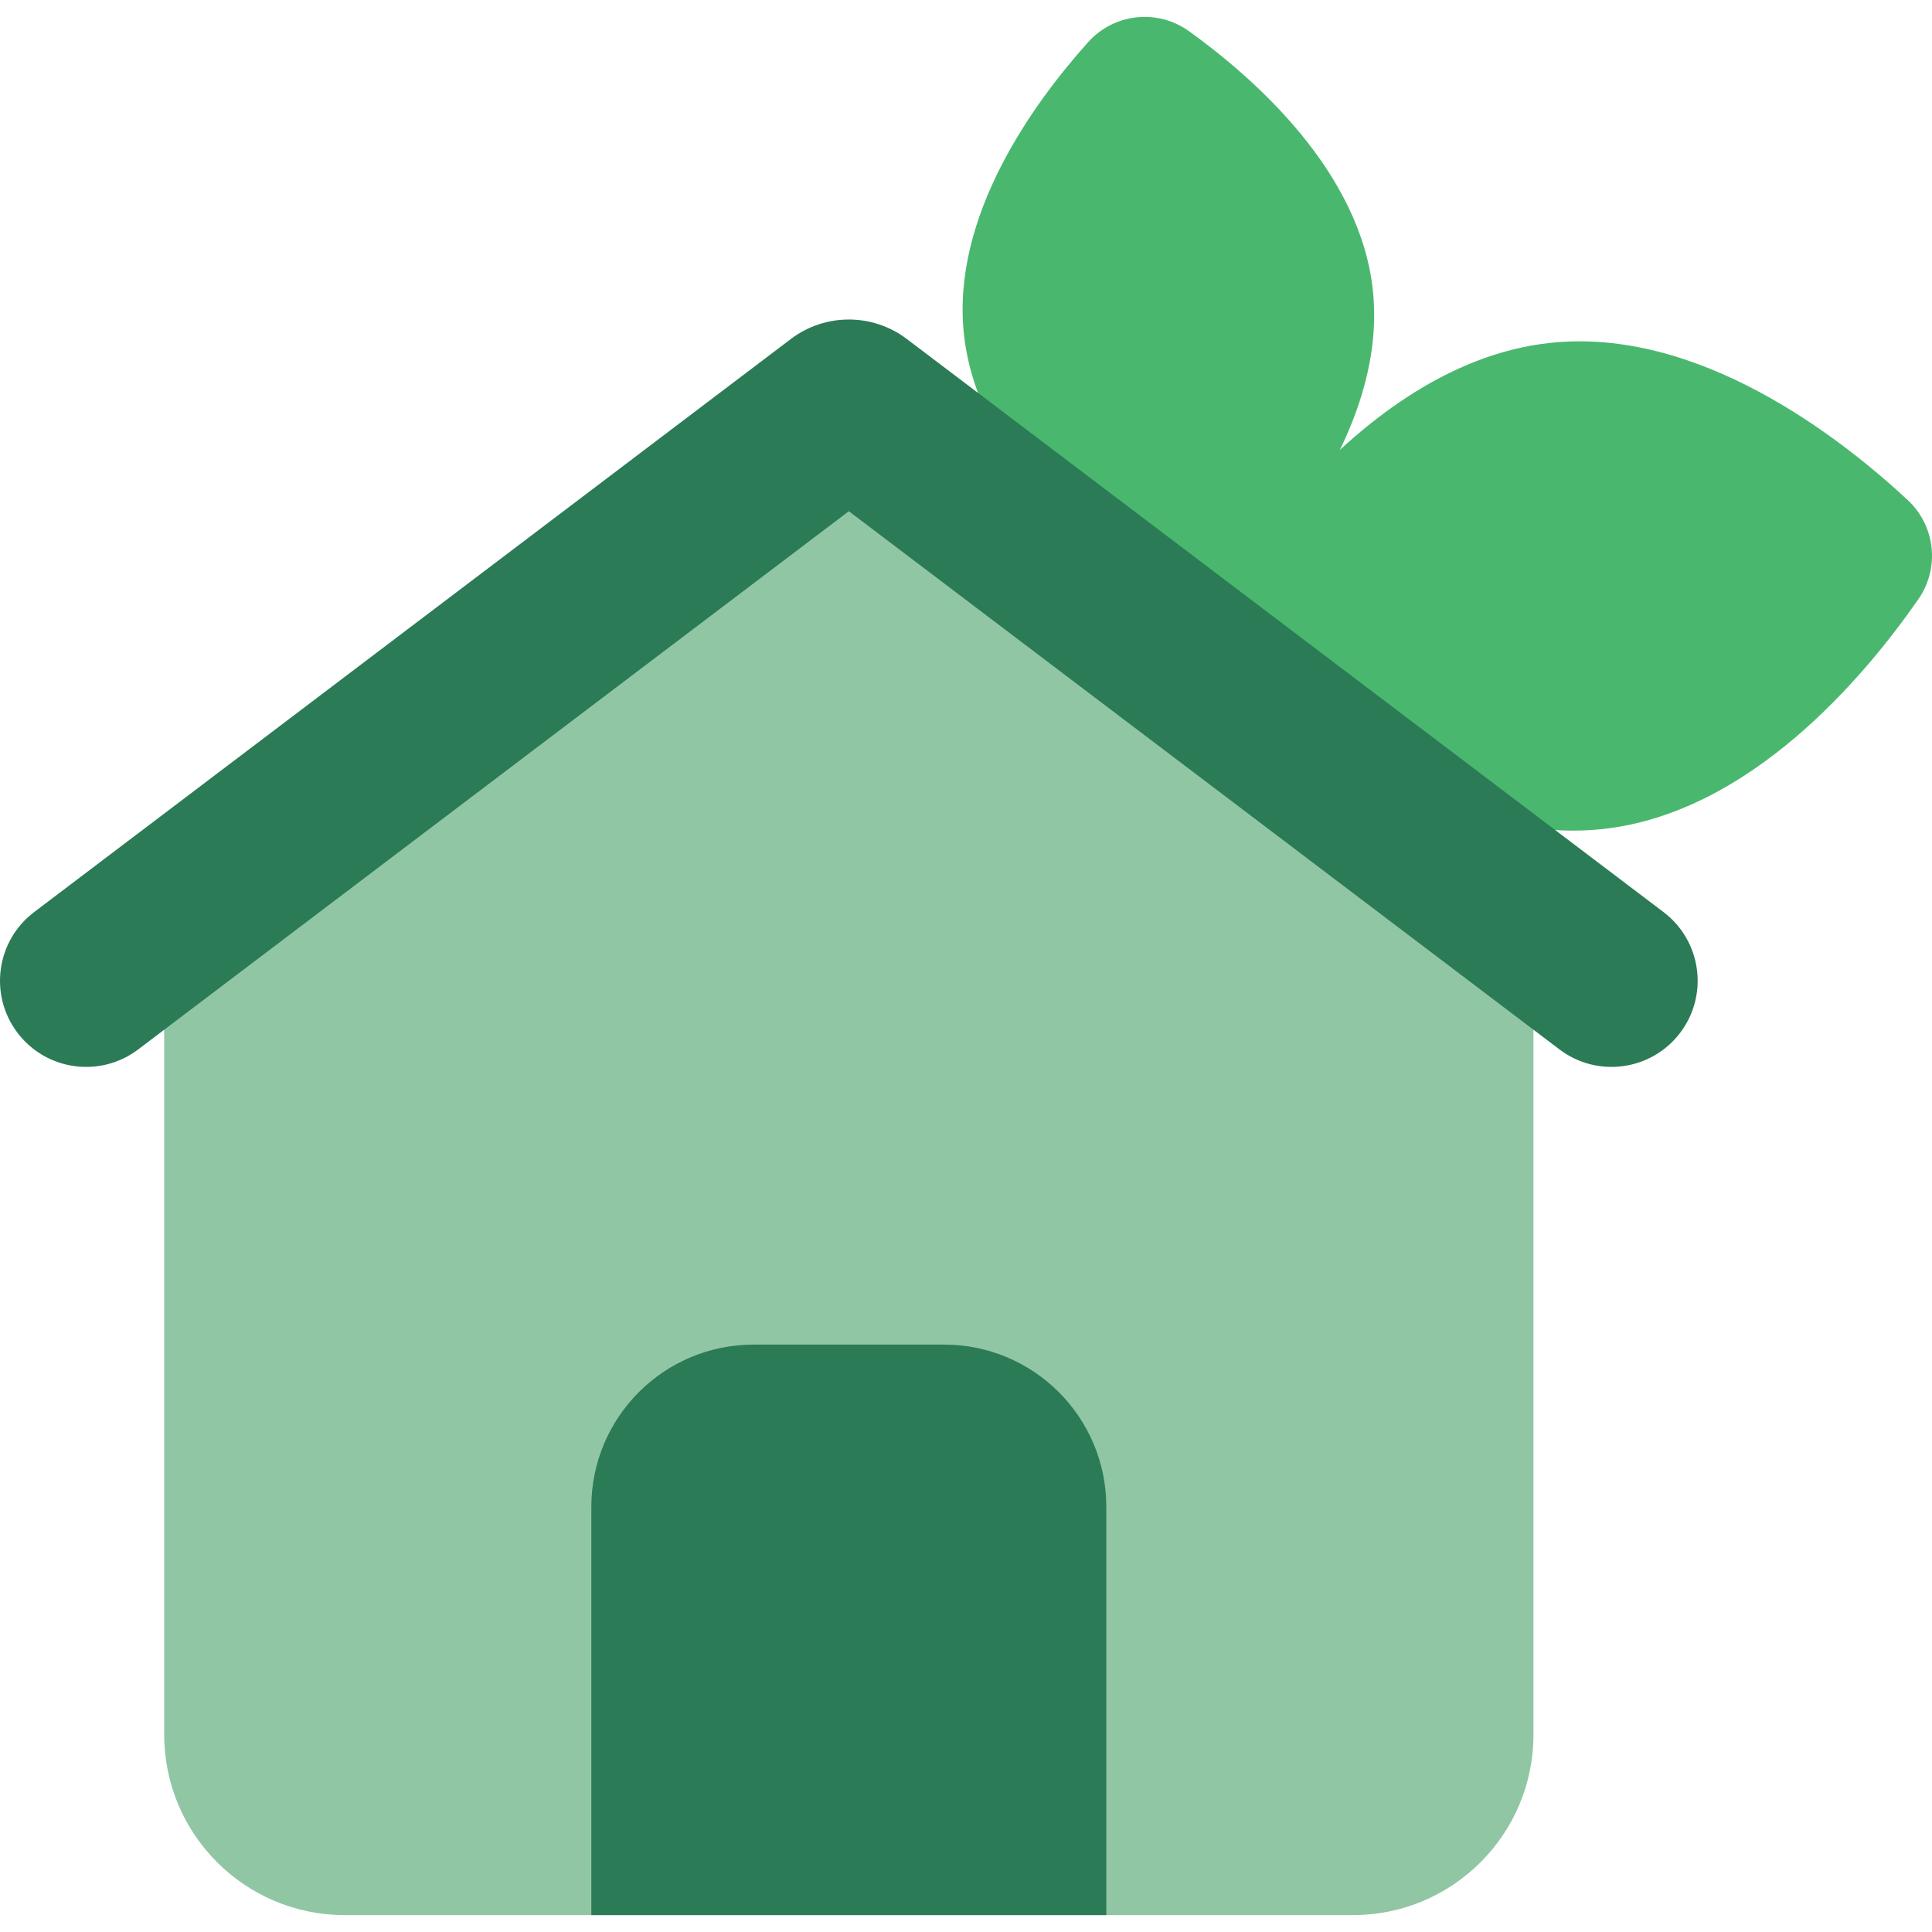
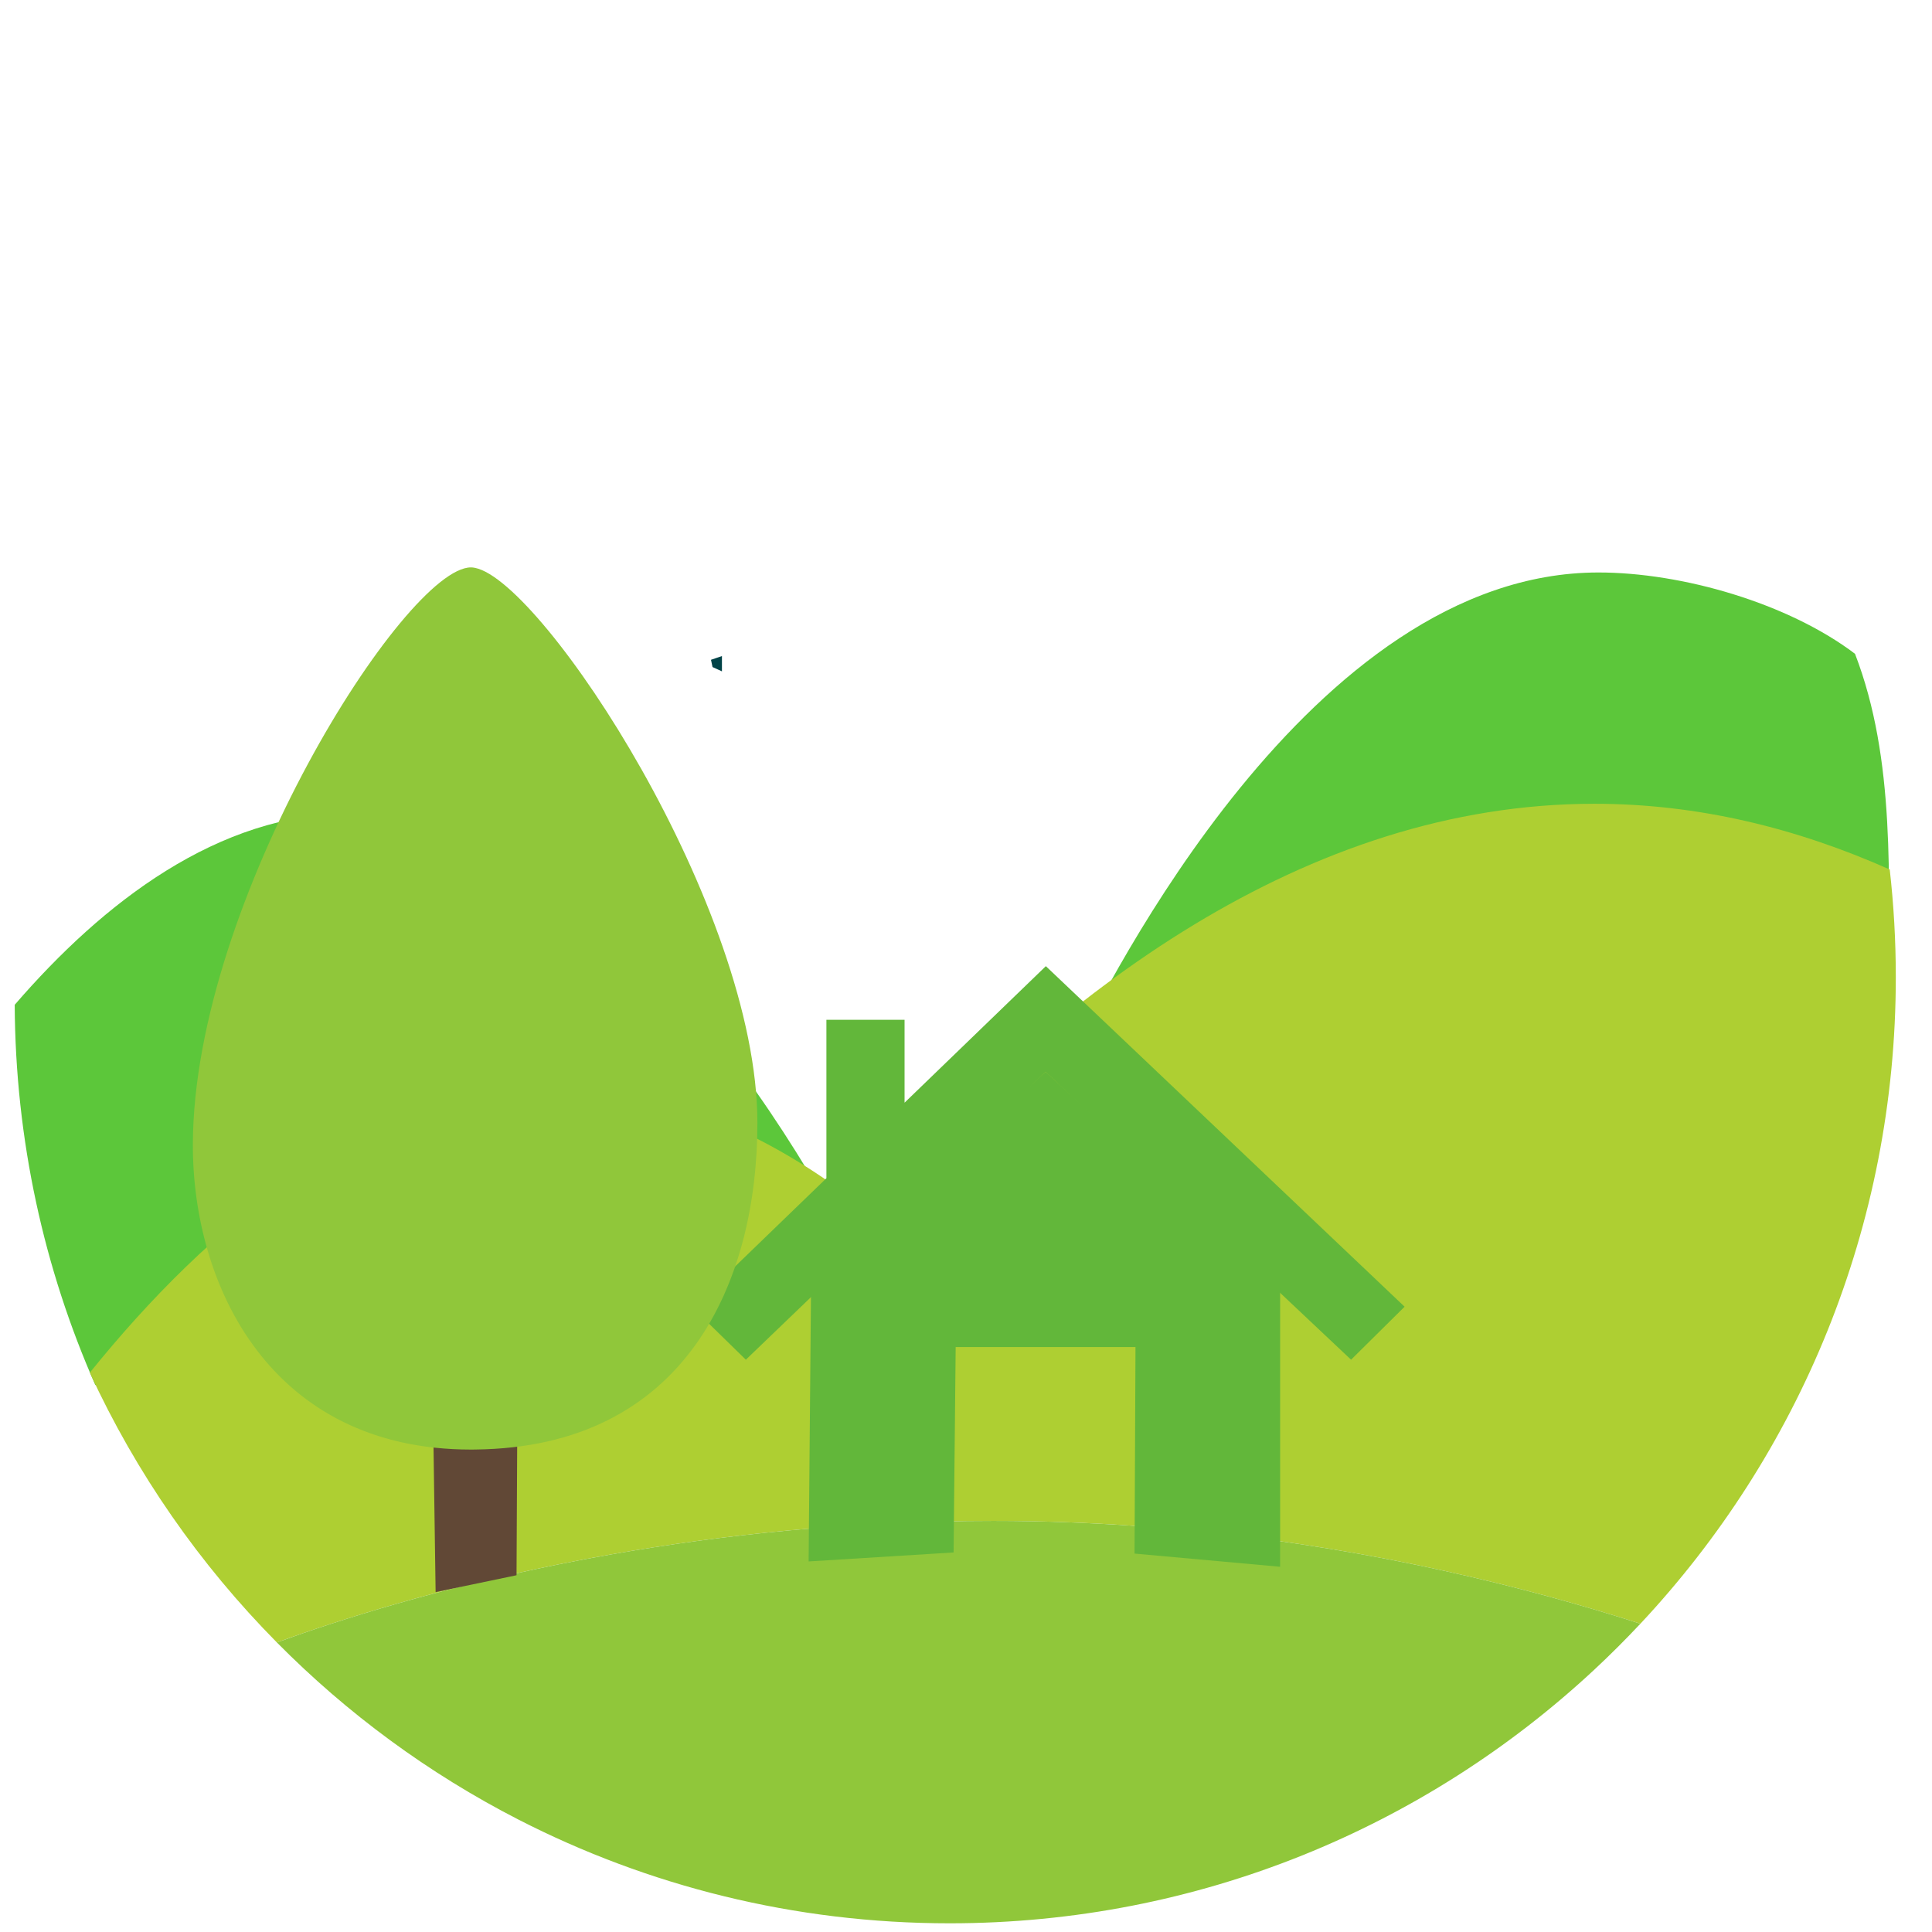
<svg xmlns="http://www.w3.org/2000/svg" version="1.1" id="Layer_1" x="0px" y="0px" viewBox="0 0 336.391 336.391" style="enable-background:new 0 0 336.391 336.391;" xml:space="preserve">
-   <g id="XMLID_985_">
-     <g id="XMLID_986_">
-       <path id="XMLID_33_" style="fill:#49B86E;" d="M279.029,144.352c-36.175,3.909-70.075-35.245-70.075-35.245    s24.752-45.493,60.927-49.403c25.668-2.774,50.19,16.133,62.27,27.35c4.842,4.496,5.636,11.849,1.867,17.275    C324.614,117.869,304.697,141.578,279.029,144.352z" />
-       <path id="XMLID_32_" style="fill:#49B86E;" d="M167.836,58.21c3.288,30.428,41.554,51.247,41.554,51.247    s32.934-28.514,29.645-58.942c-2.224-20.577-20.444-36.761-32.008-45.082c-5.479-3.943-13.043-3.126-17.554,1.897    C179.954,17.931,165.612,37.633,167.836,58.21z" />
+   <defs id="defs43">
+     <clipPath clipPathUnits="userSpaceOnUse" id="clipPath4187">
+       <path d="m 0,566.93 566.93,0 L 566.93,0 0,0 0,566.93 Z" id="path4189" />
+     </clipPath>
+   </defs>
+   <g id="g4921" transform="translate(0,20)">
+     <g id="g11" />
+     <g id="g13" />
+     <g id="g15" />
+     <g id="g17" />
+     <g id="g19" />
+     <g id="g21" />
+     <g id="g23" />
+     <g id="g25" />
+     <g id="g27" />
+     <g id="g29" />
+     <g id="g31" />
+     <g id="g33" />
+     <g id="g35" />
+     <g id="g37" />
+     <g id="g39" />
+     <path d="m 166.917,221.151 -0.364,-1.85 c 0,0 -8.778,-3.701 -14.445,-14.619 -5.669,-10.916 -40.777,-83.079 -90.879,-83.079 -23.275,0 -43.313,15.575 -58.667,33.346 0.111,23.566 5.114,45.961 14.033,66.201 l 44.634,0 105.688,0 z" style="fill:#5cc73a;fill-opacity:1;fill-rule:nonzero;stroke:none" id="path4193" />
+     <path d="m 187.083,162.757 c -5.69,10.918 -14.503,14.619 -14.503,14.619 l -0.366,1.85 106.104,0 48.637,0 c 1.241,-8.182 1.885,-16.562 1.885,-25.094 0,-21.011 1.261,-41.816 -5.854,-60.295 -11.674,-8.84 -30.126,-14.159 -44.667,-14.159 -50.298,0 -85.545,72.163 -91.236,83.078" style="fill:#5cc73a;fill-opacity:1;fill-rule:nonzero;stroke:none" id="path4197" />
+     <path d="m 329.032,131.396 c -16.157,-7.199 -33.346,-11.447 -51.429,-11.447 -50.215,0 -93.542,32.753 -126.943,70.512 -15.633,-12.334 -33.605,-20.924 -53.383,-20.924 -33.1,0 -61.141,24.06 -81.637,49.465 8.082,17.538 19.155,33.411 32.565,46.971 11.428,-4.138 28.161,-9.371 49.072,-13.598 2.934,-0.593 5.95,-1.166 9.046,-1.713 19.369,-3.428 41.834,-5.852 66.639,-5.852 8.542,0 16.857,0.319 24.907,0.89 31.503,2.24 58.909,8.371 79.735,14.541 2.792,0.826 5.466,1.654 8.016,2.472 27.581,-29.454 44.469,-69.045 44.469,-112.58 0,-6.335 -0.359,-12.587 -1.056,-18.737" style="fill:#aecf32;fill-opacity:1;fill-rule:nonzero;stroke:none" id="path4201" />
+     <path d="m 277.602,260.24 c -20.826,-6.17 -48.232,-12.301 -79.735,-14.541 -8.05,-0.571 -16.365,-0.89 -24.907,-0.89 -24.805,0 -47.27,2.424 -66.639,5.852 -3.096,0.547 -6.112,1.121 -9.046,1.713 -20.91,4.227 -37.643,9.46 -49.072,13.598 12.234,12.37 26.411,22.815 42.041,30.833 22.518,11.553 48.047,18.072 75.096,18.072 43.379,0 82.84,-16.764 112.261,-44.169 2.762,-2.574 5.436,-5.239 8.016,-7.996 -2.55,-0.818 -5.224,-1.645 -8.016,-2.472" style="fill:#90c73a;fill-opacity:1;fill-rule:nonzero;stroke:none" id="path4205" />
+     <path d="m 125.697,210.698 0.005,0.024 0,-0.034 -0.005,0.009 z" style="fill:#014347;fill-opacity:1;fill-rule:nonzero;stroke:none" id="path4209" />
+     <path d="m 123.794,94.881 0.269,1.263 1.639,0.747 0,-2.661 -1.908,0.65 z" style="fill:#014347;fill-opacity:1;fill-rule:nonzero;stroke:none" id="path4213" />
+     <g style="fill:#62b73a;fill-opacity:1" transform="translate(5.265006,5.425386)" id="g4917">
+       <path id="path4217" style="fill:#62b73a;fill-opacity:1;fill-rule:nonzero;stroke:none" d="m 176.833,142.798 -24.6,23.77 0,-14.432 -13.608,0 0,27.585 -23.308,22.523 9.281,9.076 52.188,-50.133 53.19,50.133 9.322,-9.227 -62.465,-59.295 z" />
+       <path id="path4221" style="fill:#62b73a;fill-opacity:1;fill-rule:nonzero;stroke:none" d="m 217.622,198.766 -40.836,-37.579 -40.837,37.579 -0.42,47.68 25.243,-1.565 0.361,-35.762 31.308,0 -0.164,35.958 25.347,2.296 0,-48.606 z" />
    </g>
-     <path id="XMLID_989_" style="fill:#91C6A5;" d="M147.794,70.195L28.588,162.793v139.225c0,17.358,14.072,31.43,31.43,31.43h175.554   c17.358,0,31.43-14.072,31.43-31.43V162.793L147.794,70.195z" />
-     <g id="XMLID_990_">
-       <path id="XMLID_991_" style="fill:#2B7B57;" d="M271.532,182.723L147.795,89.011L24.057,182.723    c-6.604,5.002-16.013,3.703-21.014-2.902l0,0c-5.002-6.604-3.702-16.012,2.902-21.014l131.753-99.782    c5.972-4.523,14.223-4.523,20.194,0l131.753,99.782c6.604,5.002,7.903,14.41,2.902,21.014l0,0    C287.545,186.426,278.136,187.725,271.532,182.723z" />
-     </g>
-     <path id="XMLID_3_" style="fill:#2B7B57;" d="M131.218,234.114h33.153c15.606,0,28.257,12.651,28.257,28.257v71.076h-89.667   v-71.076C102.961,246.765,115.612,234.114,131.218,234.114z" />
+     <path d="m 75.375,224.514 14.71,0 -0.149,29.76 -14.089,2.935 -0.472,-32.695 z" style="fill:#614836;fill-opacity:1;fill-rule:nonzero;stroke:none" id="path4225" />
+     <path d="m 33.58,179.164 c -0.085,24.786 13.619,53.228 48.411,53.228 0.248,0 0.492,0 0.74,-0.007 36.626,-0.38 49.145,-29.059 49.145,-56.883 0,-37.447 -37.292,-94.213 -49.145,-96.623 -0.261,-0.059 -0.506,-0.085 -0.74,-0.085 -11.376,0 -48.255,57.952 -48.411,100.371" style="fill:#90c73a;fill-opacity:1;fill-rule:nonzero;stroke:none" id="path4229" />
  </g>
-   <g>
- </g>
-   <g>
- </g>
-   <g>
- </g>
-   <g>
- </g>
-   <g>
- </g>
-   <g>
- </g>
-   <g>
- </g>
-   <g>
- </g>
-   <g>
- </g>
-   <g>
- </g>
-   <g>
- </g>
-   <g>
- </g>
-   <g>
- </g>
-   <g>
- </g>
-   <g>
- </g>
</svg>
